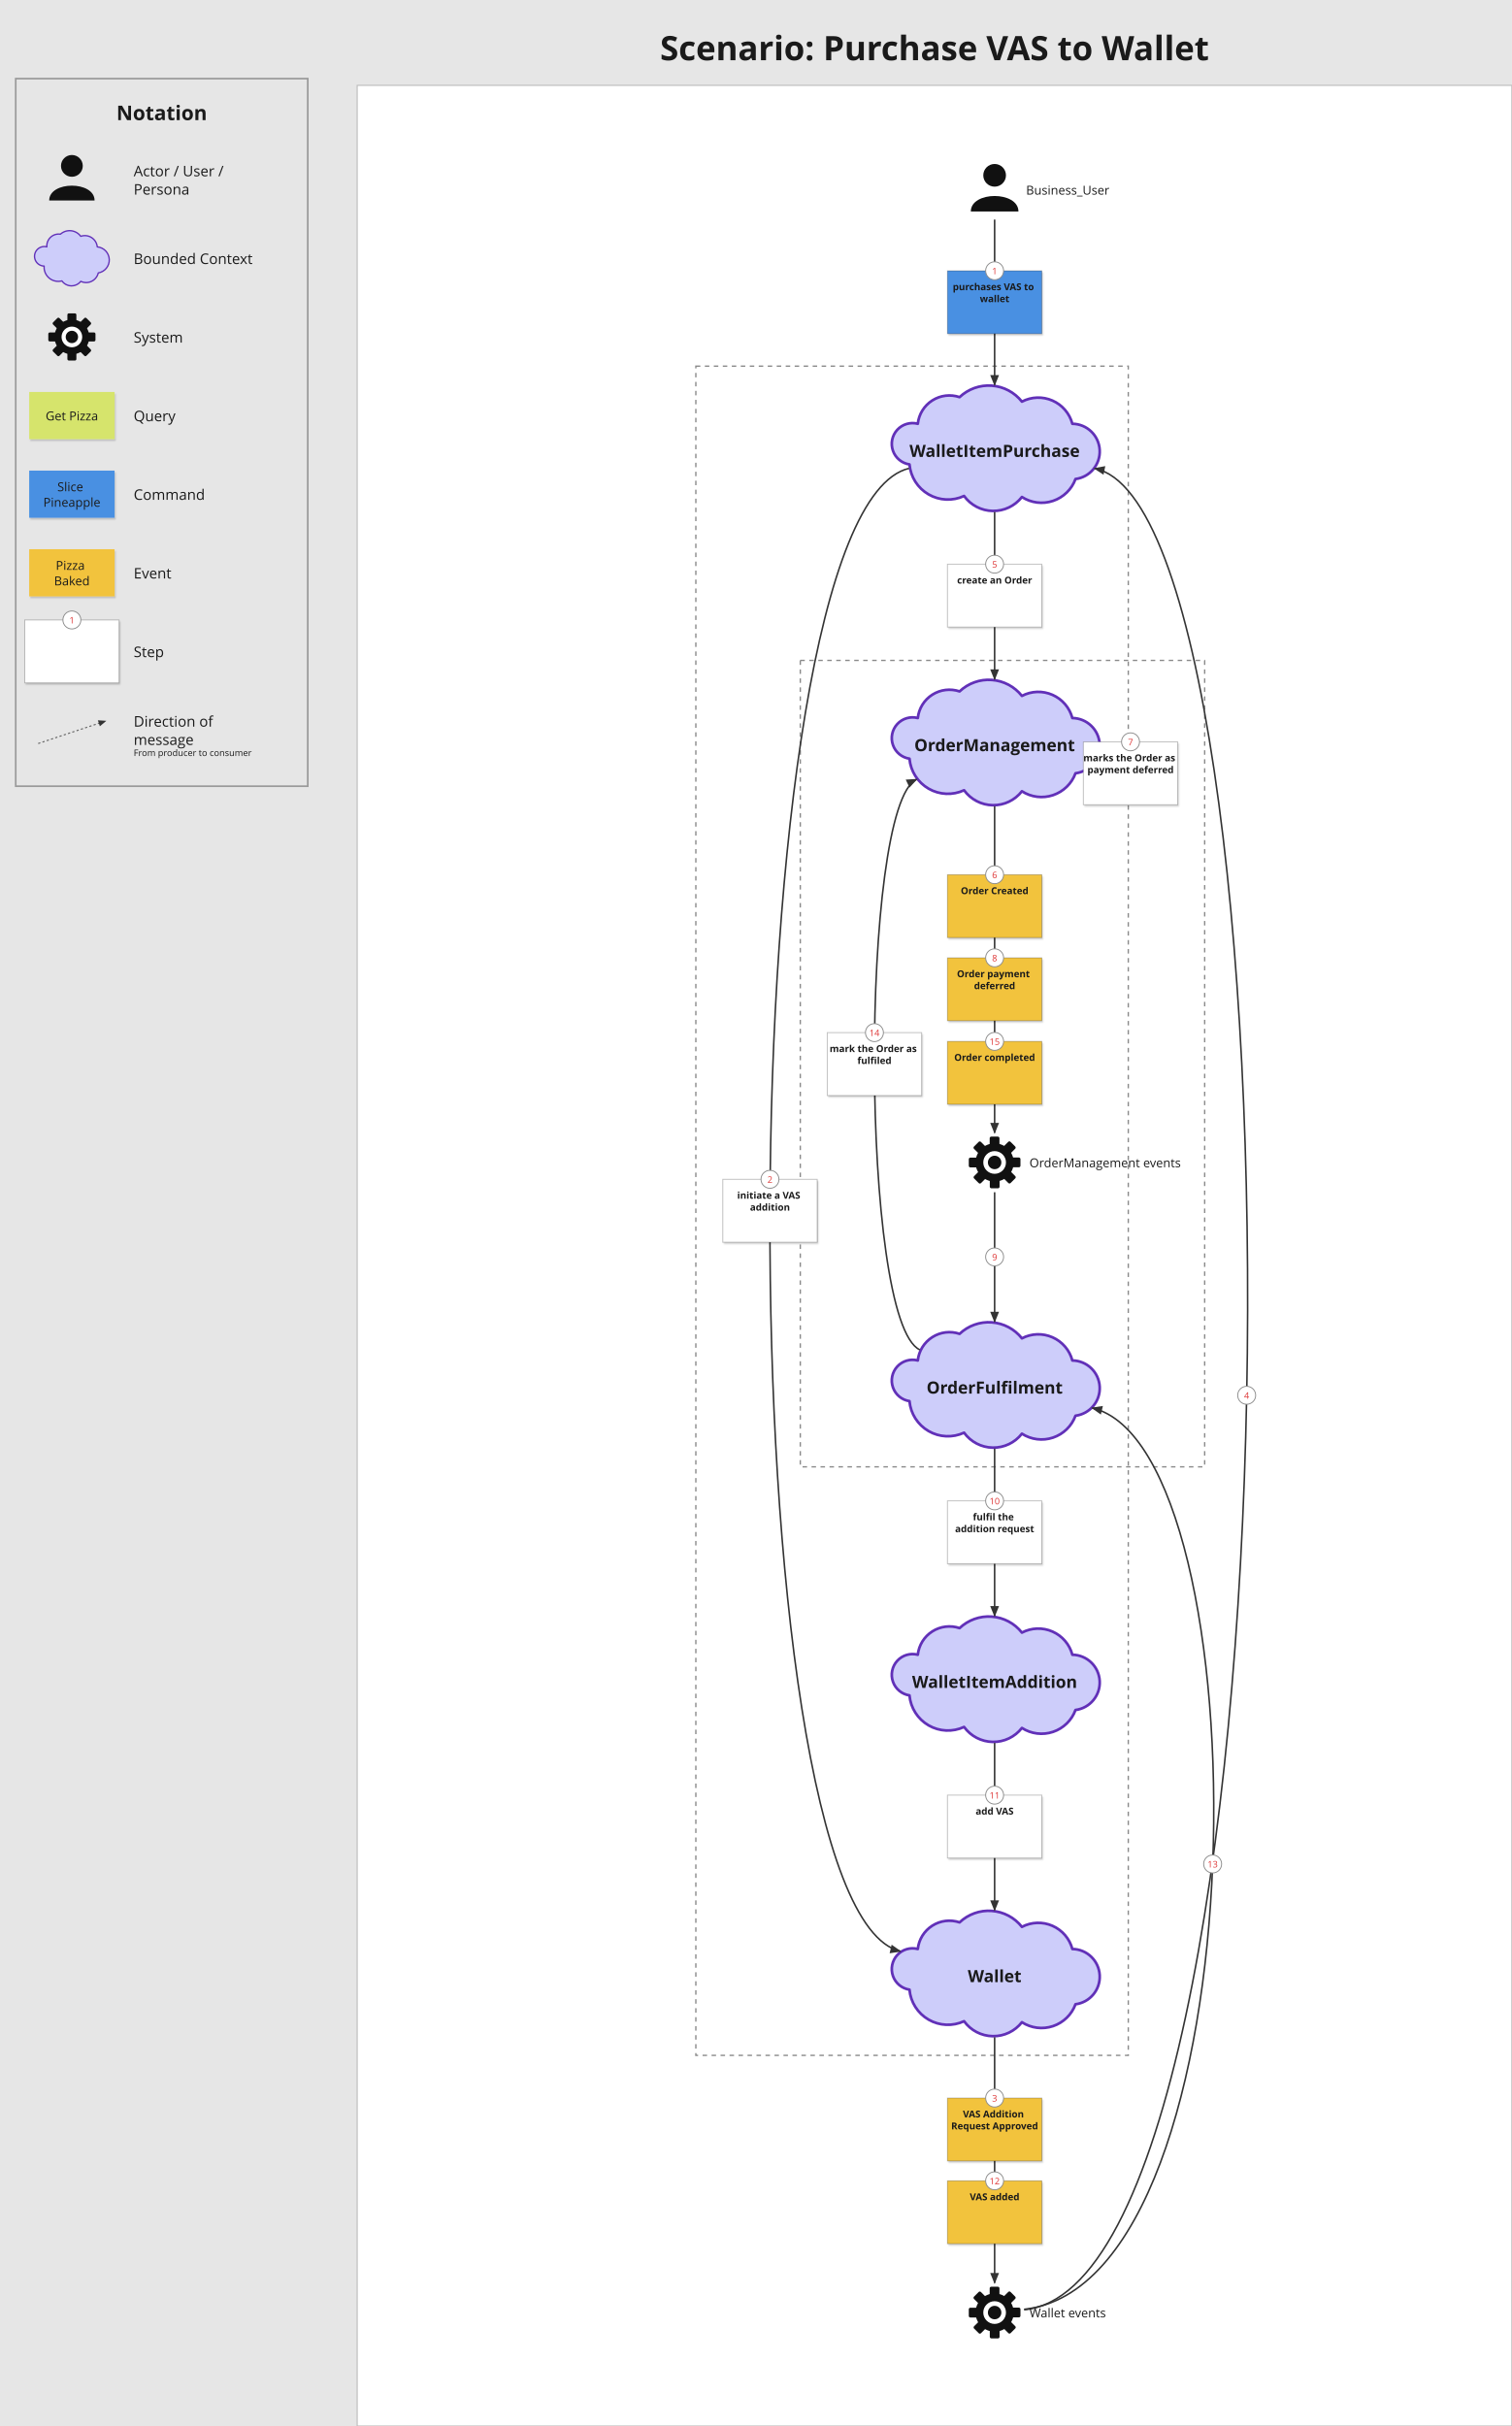
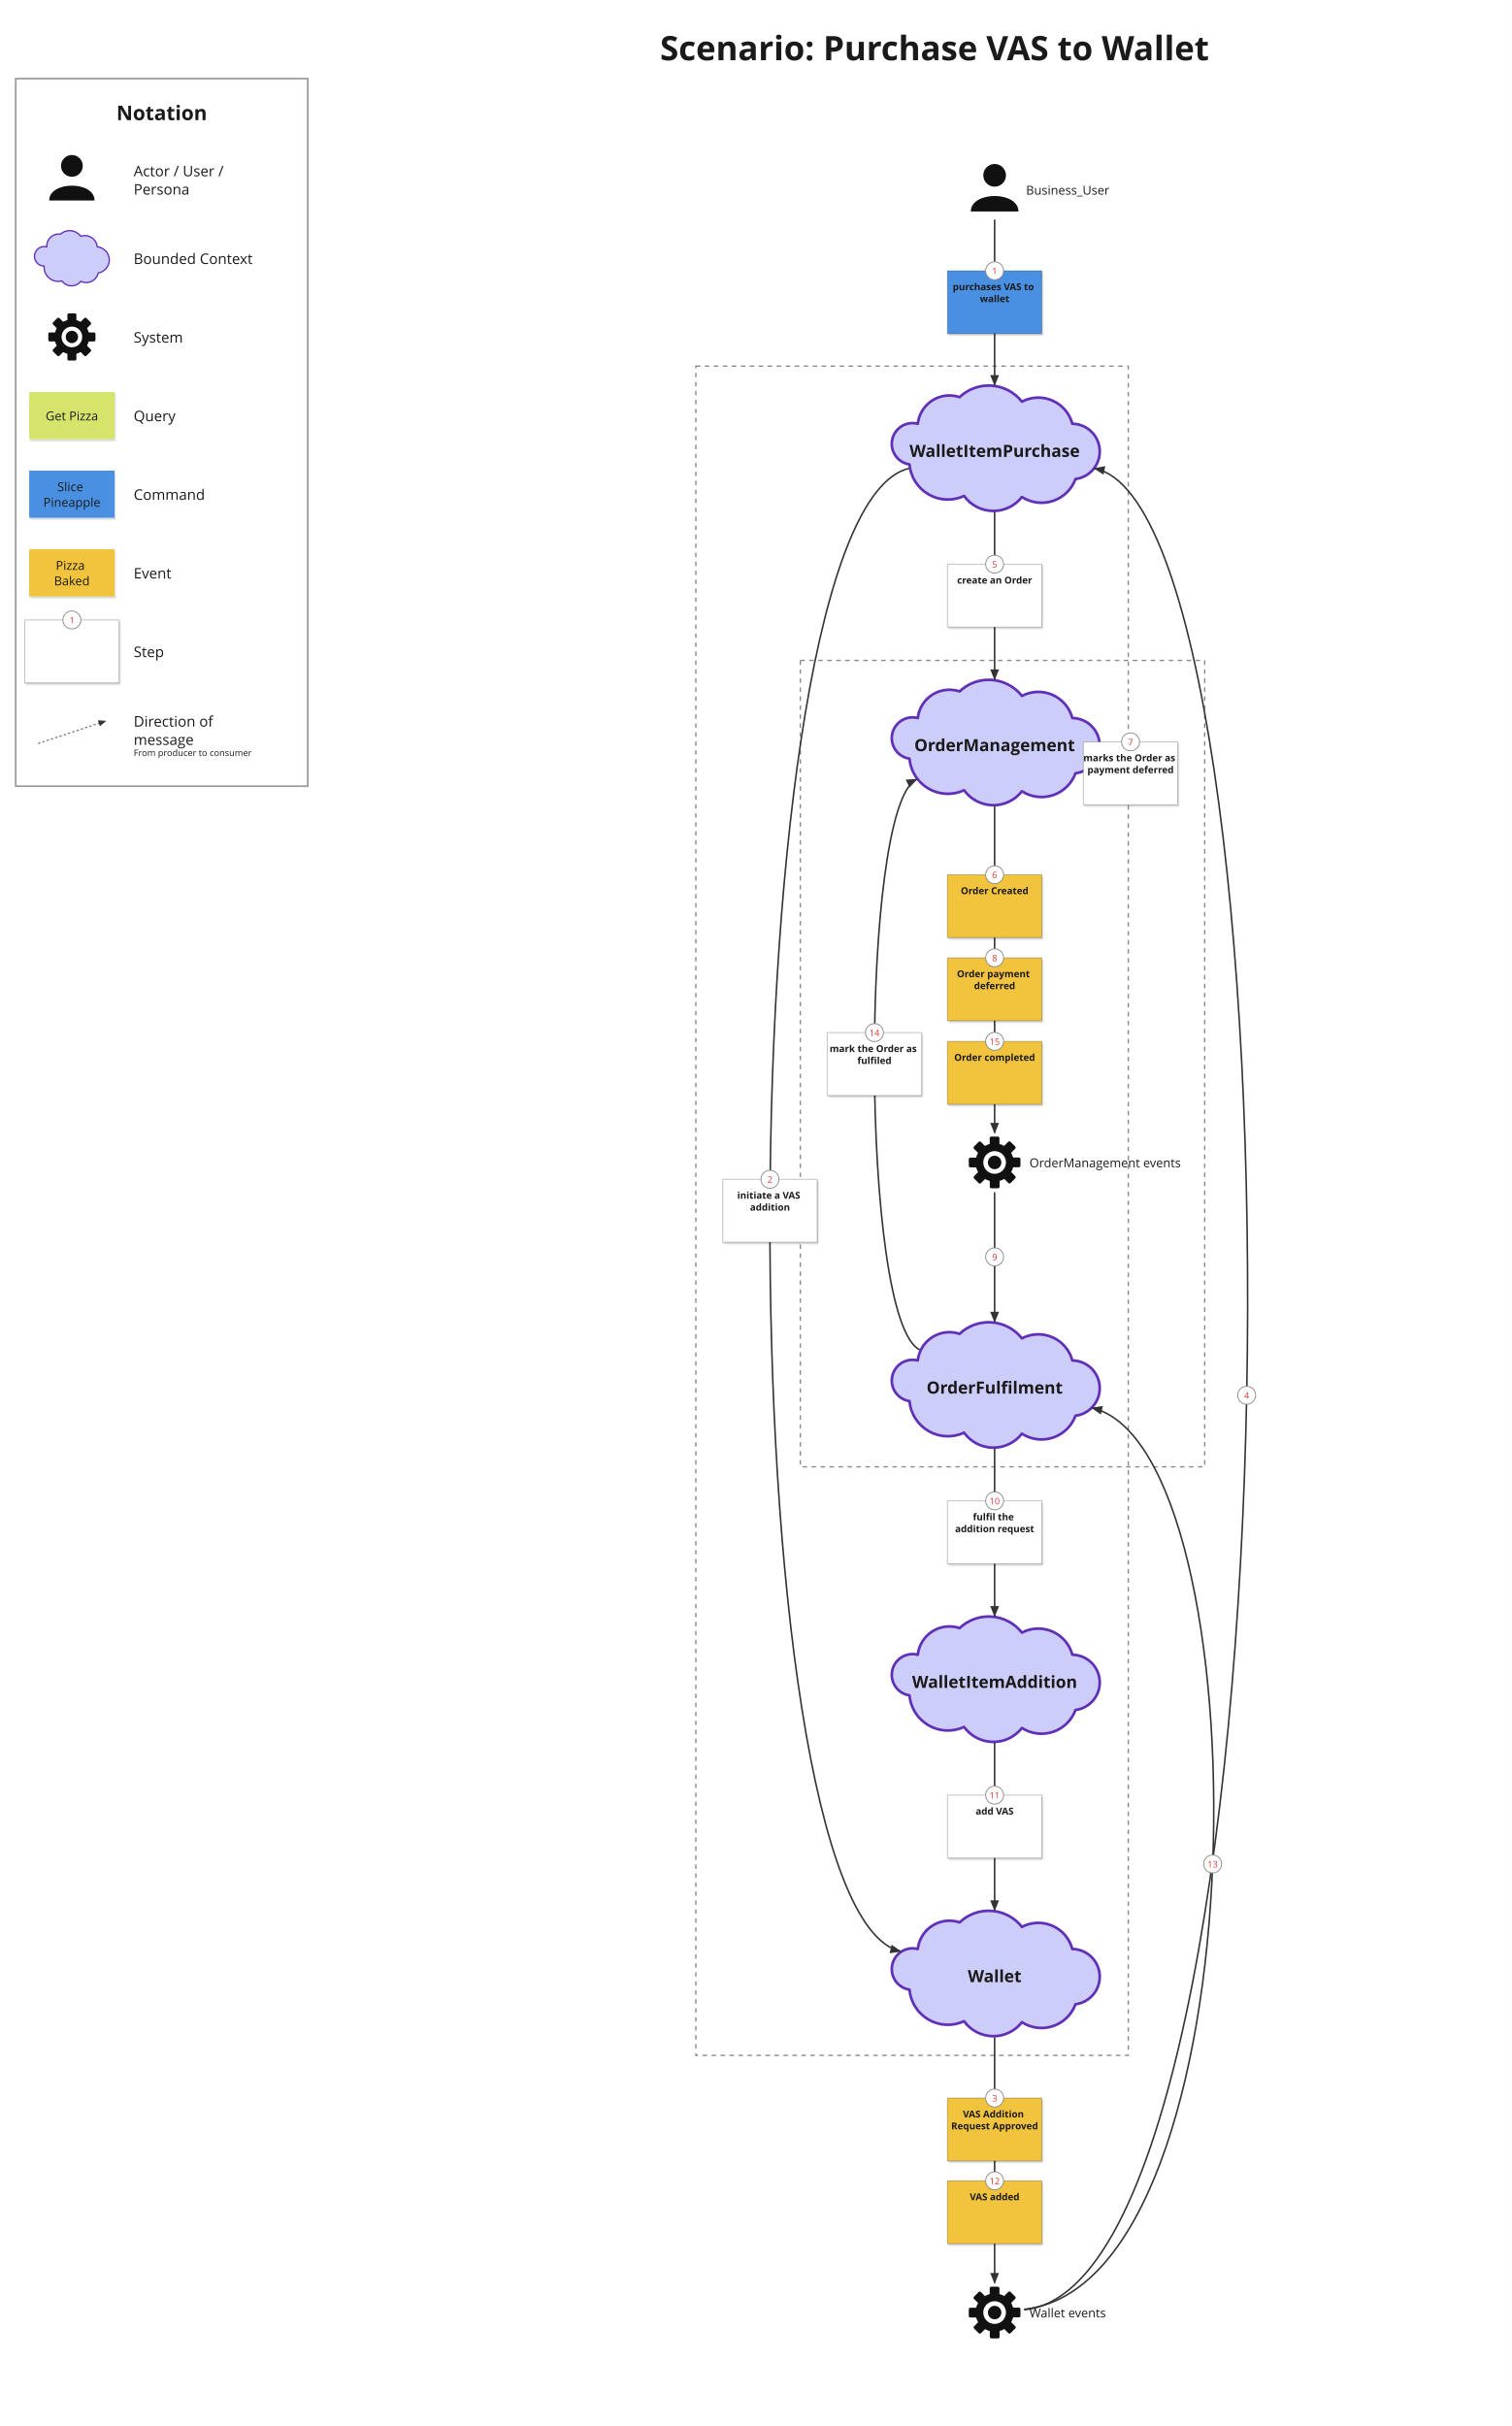
<svg xmlns="http://www.w3.org/2000/svg" width="1346" height="2160" viewBox="0 0 1346 2160" font-family="'Open Sans', Arial, Helvetica, sans-serif">
  <defs>
    <filter id="shadow" x="-20%" y="-20%" width="150%" height="160%">
      <feDropShadow dx="1" dy="1.5" stdDeviation="1" flood-opacity="0.18" />
    </filter>
    <marker id="arrow" viewBox="0 0 10 10" refX="9" refY="5" markerWidth="7" markerHeight="7" orient="auto-start-reverse">
      <path d="M0,1L10,5L0,9Z" fill="#333" />
    </marker>
    <marker id="arrow-grey" viewBox="0 0 10 10" refX="9" refY="5" markerWidth="7" markerHeight="7" orient="auto-start-reverse">
      <path d="M0,1L10,5L0,9Z" fill="#9a9a9a" />
    </marker>
  </defs>
-   <rect width="1346" height="2160" fill="#e6e6e6" />
+   <rect width="1346" height="2160" fill="#fff" />
  <text x="832" y="42" font-size="30" font-weight="700" text-anchor="middle" dominant-baseline="central" fill="#1a1a1a">
    <tspan x="832" dy="0">Scenario: Purchase VAS to Wallet</tspan>
  </text>
-   <rect x="318" y="76" width="1028" height="2084" fill="#fff" stroke="#bdbdbd" />
  <g transform="translate(14,70)">
-     <rect width="260" height="630" fill="#e6e6e6" stroke="#9a9a9a" stroke-width="1.5" />
+     <rect width="260" height="630" fill="#fff" stroke="#9a9a9a" stroke-width="1.5" />
    <text x="130" y="30" font-size="18" font-weight="700" text-anchor="middle" dominant-baseline="central" fill="#1a1a1a">
      <tspan x="130" dy="0">Notation</tspan>
    </text>
    <g transform="translate(50,90)">
      <circle cy="-12.3" r="9.7" fill="#111" />
      <path fill="#111" d="M-20.2,18.5C-20.2,0.9 20.2,0.9 20.2,18.5Z" />
    </g>
    <text x="105" y="81.9" font-size="13" font-weight="400" text-anchor="start" dominant-baseline="central" fill="#1a1a1a">
      <tspan x="105" dy="0">Actor / User /</tspan>
      <tspan x="105" dy="16.3">Persona</tspan>
    </text>
    <g transform="translate(50,160)">
      <path d="M-22.3,-10.2A10.6,10.6 0 0,1 -10.2,-21.5A12.3,12.3 0 0,1 7.9,-19.6A11.1,11.1 0 0,1 22.6,-10.2A11.7,11.7 0 0,1 23.5,13A11.1,11.1 0 0,1 7.9,20.5A10.5,10.5 0 0,1 -8.9,20.1A12.6,12.6 0 0,1 -24.7,6.9A8.7,8.7 0 1,1 -22.3,-10.2Z" fill="#cdcdfa" stroke="#6130b8" stroke-width="1.2" stroke-linejoin="round" />
    </g>
    <text x="105" y="160" font-size="13" font-weight="400" text-anchor="start" dominant-baseline="central" fill="#1a1a1a">
      <tspan x="105" dy="0">Bounded Context</tspan>
    </text>
    <g transform="translate(50,230)">
      <circle r="15.5" fill="#111" />
      <rect x="-4" y="-21" width="8" height="8.4" rx="1.3" fill="#111" transform="rotate(0)" />
      <rect x="-4" y="-21" width="8" height="8.4" rx="1.3" fill="#111" transform="rotate(45)" />
      <rect x="-4" y="-21" width="8" height="8.4" rx="1.3" fill="#111" transform="rotate(90)" />
      <rect x="-4" y="-21" width="8" height="8.4" rx="1.3" fill="#111" transform="rotate(135)" />
      <rect x="-4" y="-21" width="8" height="8.4" rx="1.3" fill="#111" transform="rotate(180)" />
      <rect x="-4" y="-21" width="8" height="8.4" rx="1.3" fill="#111" transform="rotate(225)" />
      <rect x="-4" y="-21" width="8" height="8.4" rx="1.3" fill="#111" transform="rotate(270)" />
      <rect x="-4" y="-21" width="8" height="8.4" rx="1.3" fill="#111" transform="rotate(315)" />
      <circle r="9.2" fill="#fff" />
      <circle r="5.5" fill="#111" />
    </g>
    <text x="105" y="230" font-size="13" font-weight="400" text-anchor="start" dominant-baseline="central" fill="#1a1a1a">
      <tspan x="105" dy="0">System</tspan>
    </text>
    <g transform="translate(50,300)">
      <rect x="-38" y="-21" width="76" height="42" fill="#d6e46c" filter="url(#shadow)" />
      <text x="0" y="0" font-size="11" font-weight="400" text-anchor="middle" dominant-baseline="central" fill="#1a1a1a">
        <tspan x="0" dy="0">Get Pizza</tspan>
      </text>
    </g>
    <text x="105" y="300" font-size="13" font-weight="400" text-anchor="start" dominant-baseline="central" fill="#1a1a1a">
      <tspan x="105" dy="0">Query</tspan>
    </text>
    <g transform="translate(50,370)">
      <rect x="-38" y="-21" width="76" height="42" fill="#4a90e2" filter="url(#shadow)" />
      <text x="0" y="-6.9" font-size="11" font-weight="400" text-anchor="middle" dominant-baseline="central" fill="#1a1a1a">
        <tspan x="0" dy="0">Slice</tspan>
        <tspan x="0" dy="13.8">Pineapple</tspan>
      </text>
    </g>
    <text x="105" y="370" font-size="13" font-weight="400" text-anchor="start" dominant-baseline="central" fill="#1a1a1a">
      <tspan x="105" dy="0">Command</tspan>
    </text>
    <g transform="translate(50,440)">
      <rect x="-38" y="-21" width="76" height="42" fill="#f2c33c" filter="url(#shadow)" />
      <text x="0" y="-6.9" font-size="11" font-weight="400" text-anchor="middle" dominant-baseline="central" fill="#1a1a1a">
        <tspan x="0" dy="0">Pizza</tspan>
        <tspan x="0" dy="13.8">Baked</tspan>
      </text>
    </g>
    <text x="105" y="440" font-size="13" font-weight="400" text-anchor="start" dominant-baseline="central" fill="#1a1a1a">
      <tspan x="105" dy="0">Event</tspan>
    </text>
    <g transform="translate(50,510)">
      <rect x="-42" y="-28" width="84" height="56" fill="#ffffff" stroke="rgba(0,0,0,.25)" stroke-width="0.8" filter="url(#shadow)" />
      <circle cy="-28" r="8" fill="#fff" stroke="#8a8a8a" stroke-width="0.8" />
      <text x="0" y="-28" font-size="8" font-weight="400" text-anchor="middle" dominant-baseline="central" fill="#d33">
        <tspan x="0" dy="0">1</tspan>
      </text>
    </g>
    <text x="105" y="510" font-size="13" font-weight="400" text-anchor="start" dominant-baseline="central" fill="#1a1a1a">
      <tspan x="105" dy="0">Step</tspan>
    </text>
    <g transform="translate(50,580)">
      <path d="M-30,12L30,-8" stroke="#666" stroke-dasharray="2 2" marker-end="url(#arrow)" />
    </g>
    <text x="105" y="571.9" font-size="13" font-weight="400" text-anchor="start" dominant-baseline="central" fill="#1a1a1a">
      <tspan x="105" dy="0">Direction of</tspan>
      <tspan x="105" dy="16.3">message</tspan>
    </text>
    <text x="105" y="600" font-size="8" font-weight="400" text-anchor="start" dominant-baseline="central" fill="#1a1a1a">
      <tspan x="105" dy="0">From producer to consumer</tspan>
    </text>
  </g>
  <g transform="translate(730.5,86)">
    <rect x="-18" y="502" width="360" height="718" fill="none" stroke="#8a8a8a" stroke-width="1.2" stroke-dasharray="4 4" />
    <rect x="-111" y="240" width="385" height="1504" fill="none" stroke="#8a8a8a" stroke-width="1.2" stroke-dasharray="4 4" />
    <g transform="translate(155,83)">
      <circle cy="-12.9" r="10.1" fill="#111" />
      <path fill="#111" d="M-21.2,19.3C-21.2,0.9 21.2,0.9 21.2,19.3Z" />
    </g>
    <g transform="translate(155,1147)">
      <path d="M-68.4,-21.7A28.3,28.3 0 0,1 -31.2,-45.4A37.7,37.7 0 0,1 24.3,-41.4A31.4,31.4 0 0,1 69.2,-21.7A24.7,24.7 0 0,1 72,27.5A32.2,32.2 0 0,1 24.3,43.5A32.2,32.2 0 0,1 -27.2,42.6A34.3,34.3 0 0,1 -75.8,14.5A18.5,18.5 0 1,1 -68.4,-21.7Z" fill="#cdcdfa" stroke="#6130b8" stroke-width="2.4" stroke-linejoin="round" />
    </g>
    <text x="155" y="1149" font-size="15" font-weight="700" text-anchor="middle" dominant-baseline="central" fill="#1a1a1a">
      <tspan x="155" dy="0">OrderFulfilment</tspan>
    </text>
    <g transform="translate(155,575)">
      <path d="M-68.4,-21.7A28.3,28.3 0 0,1 -31.2,-45.4A37.7,37.7 0 0,1 24.3,-41.4A31.4,31.4 0 0,1 69.2,-21.7A24.7,24.7 0 0,1 72,27.5A32.2,32.2 0 0,1 24.3,43.5A32.2,32.2 0 0,1 -27.2,42.6A34.3,34.3 0 0,1 -75.8,14.5A18.5,18.5 0 1,1 -68.4,-21.7Z" fill="#cdcdfa" stroke="#6130b8" stroke-width="2.4" stroke-linejoin="round" />
    </g>
    <text x="155" y="577" font-size="15" font-weight="700" text-anchor="middle" dominant-baseline="central" fill="#1a1a1a">
      <tspan x="155" dy="0">OrderManagement</tspan>
    </text>
    <g transform="translate(155,1671)">
      <path d="M-68.4,-21.7A28.3,28.3 0 0,1 -31.2,-45.4A37.7,37.7 0 0,1 24.3,-41.4A31.4,31.4 0 0,1 69.2,-21.7A24.7,24.7 0 0,1 72,27.5A32.2,32.2 0 0,1 24.3,43.5A32.2,32.2 0 0,1 -27.2,42.6A34.3,34.3 0 0,1 -75.8,14.5A18.5,18.5 0 1,1 -68.4,-21.7Z" fill="#cdcdfa" stroke="#6130b8" stroke-width="2.4" stroke-linejoin="round" />
    </g>
    <text x="155" y="1673" font-size="15" font-weight="700" text-anchor="middle" dominant-baseline="central" fill="#1a1a1a">
      <tspan x="155" dy="0">Wallet</tspan>
    </text>
    <g transform="translate(155,1409)">
      <path d="M-68.4,-21.7A28.3,28.3 0 0,1 -31.2,-45.4A37.7,37.7 0 0,1 24.3,-41.4A31.4,31.4 0 0,1 69.2,-21.7A24.7,24.7 0 0,1 72,27.5A32.2,32.2 0 0,1 24.3,43.5A32.2,32.2 0 0,1 -27.2,42.6A34.3,34.3 0 0,1 -75.8,14.5A18.5,18.5 0 1,1 -68.4,-21.7Z" fill="#cdcdfa" stroke="#6130b8" stroke-width="2.4" stroke-linejoin="round" />
    </g>
    <text x="155" y="1411" font-size="15" font-weight="700" text-anchor="middle" dominant-baseline="central" fill="#1a1a1a">
      <tspan x="155" dy="0">WalletItemAddition</tspan>
    </text>
    <g transform="translate(155,313)">
      <path d="M-68.4,-21.7A28.3,28.3 0 0,1 -31.2,-45.4A37.7,37.7 0 0,1 24.3,-41.4A31.4,31.4 0 0,1 69.2,-21.7A24.7,24.7 0 0,1 72,27.5A32.2,32.2 0 0,1 24.3,43.5A32.2,32.2 0 0,1 -27.2,42.6A34.3,34.3 0 0,1 -75.8,14.5A18.5,18.5 0 1,1 -68.4,-21.7Z" fill="#cdcdfa" stroke="#6130b8" stroke-width="2.4" stroke-linejoin="round" />
    </g>
    <text x="155" y="315" font-size="15" font-weight="700" text-anchor="middle" dominant-baseline="central" fill="#1a1a1a">
      <tspan x="155" dy="0">WalletItemPurchase</tspan>
    </text>
    <g transform="translate(155,949)">
      <circle r="17" fill="#111" />
      <rect x="-4.4" y="-23" width="8.7" height="9.2" rx="1.4" fill="#111" transform="rotate(0)" />
      <rect x="-4.4" y="-23" width="8.7" height="9.2" rx="1.4" fill="#111" transform="rotate(45)" />
      <rect x="-4.4" y="-23" width="8.7" height="9.2" rx="1.4" fill="#111" transform="rotate(90)" />
      <rect x="-4.4" y="-23" width="8.7" height="9.2" rx="1.4" fill="#111" transform="rotate(135)" />
      <rect x="-4.4" y="-23" width="8.7" height="9.2" rx="1.4" fill="#111" transform="rotate(180)" />
      <rect x="-4.4" y="-23" width="8.7" height="9.2" rx="1.4" fill="#111" transform="rotate(225)" />
      <rect x="-4.4" y="-23" width="8.7" height="9.2" rx="1.4" fill="#111" transform="rotate(270)" />
      <rect x="-4.4" y="-23" width="8.7" height="9.2" rx="1.4" fill="#111" transform="rotate(315)" />
      <circle r="10.1" fill="#fff" />
      <circle r="6" fill="#111" />
    </g>
    <g transform="translate(155,1973)">
      <circle r="17" fill="#111" />
      <rect x="-4.4" y="-23" width="8.7" height="9.2" rx="1.4" fill="#111" transform="rotate(0)" />
      <rect x="-4.4" y="-23" width="8.7" height="9.2" rx="1.4" fill="#111" transform="rotate(45)" />
      <rect x="-4.4" y="-23" width="8.7" height="9.2" rx="1.4" fill="#111" transform="rotate(90)" />
      <rect x="-4.4" y="-23" width="8.7" height="9.2" rx="1.4" fill="#111" transform="rotate(135)" />
      <rect x="-4.4" y="-23" width="8.7" height="9.2" rx="1.4" fill="#111" transform="rotate(180)" />
      <rect x="-4.4" y="-23" width="8.7" height="9.2" rx="1.4" fill="#111" transform="rotate(225)" />
      <rect x="-4.4" y="-23" width="8.7" height="9.2" rx="1.4" fill="#111" transform="rotate(270)" />
      <rect x="-4.4" y="-23" width="8.7" height="9.2" rx="1.4" fill="#111" transform="rotate(315)" />
      <circle r="10.1" fill="#fff" />
      <circle r="6" fill="#111" />
    </g>
    <path d="M155,109.5C155,183.1 155,183.1 155,256.8" fill="none" stroke="#333" stroke-width="1.4" marker-end="url(#arrow)" />
    <path d="M78.8,331C-85,369.8 -85,1614.8 71,1651.3" fill="none" stroke="#333" stroke-width="1.4" marker-end="url(#arrow)" />
    <path d="M155,1727.8C155,1837.2 155,1837.2 155,1946.6" fill="none" stroke="#333" stroke-width="1.4" marker-end="url(#arrow)" />
    <path d="M181.3,1970.5C435,1946.6 435,369.8 244.1,331.1" fill="none" stroke="#333" stroke-width="1.4" marker-end="url(#arrow)" />
    <path d="M155,369.8C155,444.3 155,444.3 155,518.8" fill="none" stroke="#333" stroke-width="1.4" marker-end="url(#arrow)" />
    <path d="M155,631.8C155,777.2 155,777.2 155,922.6" fill="none" stroke="#333" stroke-width="1.4" marker-end="url(#arrow)" />
    <path d="M155,975.5C155,1033.1 155,1033.1 155,1090.8" fill="none" stroke="#333" stroke-width="1.4" marker-end="url(#arrow)" />
    <path d="M155,1203.8C155,1278.3 155,1278.3 155,1352.8" fill="none" stroke="#333" stroke-width="1.4" marker-end="url(#arrow)" />
    <path d="M155,1465.8C155,1540.3 155,1540.3 155,1614.8" fill="none" stroke="#333" stroke-width="1.4" marker-end="url(#arrow)" />
    <path d="M181.3,1970.1C395,1946.6 395,1203.8 241.9,1167.6" fill="none" stroke="#333" stroke-width="1.4" marker-end="url(#arrow)" />
    <path d="M88.4,1115.8C35,1090.8 35,631.8 85.5,607.9" fill="none" stroke="#333" stroke-width="1.4" marker-end="url(#arrow)" />
    <g transform="translate(379.4,1156.3)">
      <circle r="8" fill="#fff" stroke="#8a8a8a" stroke-width="0.8" />
      <text x="0" y="0" font-size="8" font-weight="400" text-anchor="middle" dominant-baseline="central" fill="#d33">
        <tspan x="0" dy="0">4</tspan>
      </text>
    </g>
    <g transform="translate(155,1033.1)">
      <circle r="8" fill="#fff" stroke="#8a8a8a" stroke-width="0.8" />
      <text x="0" y="0" font-size="8" font-weight="400" text-anchor="middle" dominant-baseline="central" fill="#d33">
        <tspan x="0" dy="0">9</tspan>
      </text>
    </g>
    <g transform="translate(349.1,1573.6)">
      <circle r="8" fill="#fff" stroke="#8a8a8a" stroke-width="0.8" />
      <text x="0" y="0" font-size="8" font-weight="400" text-anchor="middle" dominant-baseline="central" fill="#d33">
        <tspan x="0" dy="0">13</tspan>
      </text>
    </g>
    <g transform="translate(155,183.1)">
      <rect x="-42" y="-28" width="84" height="56" fill="#4a90e2" stroke="rgba(0,0,0,.25)" stroke-width="0.8" filter="url(#shadow)" />
      <text x="0" y="-14" font-size="8.5" font-weight="700" text-anchor="middle" dominant-baseline="central" fill="#1a1a1a">
        <tspan x="0" dy="0">purchases VAS to</tspan>
        <tspan x="0" dy="10.6">wallet</tspan>
      </text>
      <circle cy="-28" r="8" fill="#fff" stroke="#8a8a8a" stroke-width="0.8" />
      <text x="0" y="-28" font-size="8" font-weight="400" text-anchor="middle" dominant-baseline="central" fill="#d33">
        <tspan x="0" dy="0">1</tspan>
      </text>
    </g>
    <g transform="translate(-45,992)">
      <rect x="-42" y="-28" width="84" height="56" fill="#ffffff" stroke="rgba(0,0,0,.25)" stroke-width="0.8" filter="url(#shadow)" />
      <text x="0" y="-14" font-size="8.5" font-weight="700" text-anchor="middle" dominant-baseline="central" fill="#1a1a1a">
        <tspan x="0" dy="0">initiate a VAS</tspan>
        <tspan x="0" dy="10.6">addition</tspan>
      </text>
      <circle cy="-28" r="8" fill="#fff" stroke="#8a8a8a" stroke-width="0.8" />
      <text x="0" y="-28" font-size="8" font-weight="400" text-anchor="middle" dominant-baseline="central" fill="#d33">
        <tspan x="0" dy="0">2</tspan>
      </text>
    </g>
    <g transform="translate(155,1810)">
      <rect x="-42" y="-28" width="84" height="56" fill="#f2c33c" stroke="rgba(0,0,0,.25)" stroke-width="0.8" filter="url(#shadow)" />
      <text x="0" y="-14" font-size="8.5" font-weight="700" text-anchor="middle" dominant-baseline="central" fill="#1a1a1a">
        <tspan x="0" dy="0">VAS Addition</tspan>
        <tspan x="0" dy="10.6">Request Approved</tspan>
      </text>
      <circle cy="-28" r="8" fill="#fff" stroke="#8a8a8a" stroke-width="0.8" />
      <text x="0" y="-28" font-size="8" font-weight="400" text-anchor="middle" dominant-baseline="central" fill="#d33">
        <tspan x="0" dy="0">3</tspan>
      </text>
    </g>
    <g transform="translate(155,1883.7)">
      <rect x="-42" y="-28" width="84" height="56" fill="#f2c33c" stroke="rgba(0,0,0,.25)" stroke-width="0.8" filter="url(#shadow)" />
      <text x="0" y="-14" font-size="8.5" font-weight="700" text-anchor="middle" dominant-baseline="central" fill="#1a1a1a">
        <tspan x="0" dy="0">VAS added</tspan>
      </text>
      <circle cy="-28" r="8" fill="#fff" stroke="#8a8a8a" stroke-width="0.8" />
      <text x="0" y="-28" font-size="8" font-weight="400" text-anchor="middle" dominant-baseline="central" fill="#d33">
        <tspan x="0" dy="0">12</tspan>
      </text>
    </g>
    <g transform="translate(155,444.3)">
      <rect x="-42" y="-28" width="84" height="56" fill="#ffffff" stroke="rgba(0,0,0,.25)" stroke-width="0.8" filter="url(#shadow)" />
      <text x="0" y="-14" font-size="8.5" font-weight="700" text-anchor="middle" dominant-baseline="central" fill="#1a1a1a">
        <tspan x="0" dy="0">create an Order</tspan>
      </text>
      <circle cy="-28" r="8" fill="#fff" stroke="#8a8a8a" stroke-width="0.8" />
      <text x="0" y="-28" font-size="8" font-weight="400" text-anchor="middle" dominant-baseline="central" fill="#d33">
        <tspan x="0" dy="0">5</tspan>
      </text>
    </g>
    <g transform="translate(155,720.8)">
      <rect x="-42" y="-28" width="84" height="56" fill="#f2c33c" stroke="rgba(0,0,0,.25)" stroke-width="0.8" filter="url(#shadow)" />
      <text x="0" y="-14" font-size="8.5" font-weight="700" text-anchor="middle" dominant-baseline="central" fill="#1a1a1a">
        <tspan x="0" dy="0">Order Created</tspan>
      </text>
      <circle cy="-28" r="8" fill="#fff" stroke="#8a8a8a" stroke-width="0.8" />
      <text x="0" y="-28" font-size="8" font-weight="400" text-anchor="middle" dominant-baseline="central" fill="#d33">
        <tspan x="0" dy="0">6</tspan>
      </text>
    </g>
    <g transform="translate(155,794.8)">
      <rect x="-42" y="-28" width="84" height="56" fill="#f2c33c" stroke="rgba(0,0,0,.25)" stroke-width="0.8" filter="url(#shadow)" />
      <text x="0" y="-14" font-size="8.5" font-weight="700" text-anchor="middle" dominant-baseline="central" fill="#1a1a1a">
        <tspan x="0" dy="0">Order payment</tspan>
        <tspan x="0" dy="10.6">deferred</tspan>
      </text>
      <circle cy="-28" r="8" fill="#fff" stroke="#8a8a8a" stroke-width="0.8" />
      <text x="0" y="-28" font-size="8" font-weight="400" text-anchor="middle" dominant-baseline="central" fill="#d33">
        <tspan x="0" dy="0">8</tspan>
      </text>
    </g>
    <g transform="translate(155,869.2)">
      <rect x="-42" y="-28" width="84" height="56" fill="#f2c33c" stroke="rgba(0,0,0,.25)" stroke-width="0.8" filter="url(#shadow)" />
      <text x="0" y="-14" font-size="8.5" font-weight="700" text-anchor="middle" dominant-baseline="central" fill="#1a1a1a">
        <tspan x="0" dy="0">Order completed</tspan>
      </text>
      <circle cy="-28" r="8" fill="#fff" stroke="#8a8a8a" stroke-width="0.8" />
      <text x="0" y="-28" font-size="8" font-weight="400" text-anchor="middle" dominant-baseline="central" fill="#d33">
        <tspan x="0" dy="0">15</tspan>
      </text>
    </g>
    <g transform="translate(276,602.5)">
      <rect x="-42" y="-28" width="84" height="56" fill="#ffffff" stroke="rgba(0,0,0,.25)" stroke-width="0.8" filter="url(#shadow)" />
      <text x="0" y="-14" font-size="8.5" font-weight="700" text-anchor="middle" dominant-baseline="central" fill="#1a1a1a">
        <tspan x="0" dy="0">marks the Order as</tspan>
        <tspan x="0" dy="10.6">payment deferred</tspan>
      </text>
      <circle cy="-28" r="8" fill="#fff" stroke="#8a8a8a" stroke-width="0.8" />
      <text x="0" y="-28" font-size="8" font-weight="400" text-anchor="middle" dominant-baseline="central" fill="#d33">
        <tspan x="0" dy="0">7</tspan>
      </text>
    </g>
    <g transform="translate(155,1278.3)">
      <rect x="-42" y="-28" width="84" height="56" fill="#ffffff" stroke="rgba(0,0,0,.25)" stroke-width="0.8" filter="url(#shadow)" />
      <text x="0" y="-14" font-size="8.5" font-weight="700" text-anchor="middle" dominant-baseline="central" fill="#1a1a1a">
        <tspan x="0" dy="0">fulfil the</tspan>
        <tspan x="0" dy="10.6">addition request</tspan>
      </text>
      <circle cy="-28" r="8" fill="#fff" stroke="#8a8a8a" stroke-width="0.8" />
      <text x="0" y="-28" font-size="8" font-weight="400" text-anchor="middle" dominant-baseline="central" fill="#d33">
        <tspan x="0" dy="0">10</tspan>
      </text>
    </g>
    <g transform="translate(155,1540.3)">
      <rect x="-42" y="-28" width="84" height="56" fill="#ffffff" stroke="rgba(0,0,0,.25)" stroke-width="0.8" filter="url(#shadow)" />
      <text x="0" y="-14" font-size="8.5" font-weight="700" text-anchor="middle" dominant-baseline="central" fill="#1a1a1a">
        <tspan x="0" dy="0">add VAS</tspan>
      </text>
      <circle cy="-28" r="8" fill="#fff" stroke="#8a8a8a" stroke-width="0.8" />
      <text x="0" y="-28" font-size="8" font-weight="400" text-anchor="middle" dominant-baseline="central" fill="#d33">
        <tspan x="0" dy="0">11</tspan>
      </text>
    </g>
    <g transform="translate(48,861.4)">
      <rect x="-42" y="-28" width="84" height="56" fill="#ffffff" stroke="rgba(0,0,0,.25)" stroke-width="0.8" filter="url(#shadow)" />
      <text x="0" y="-14" font-size="8.5" font-weight="700" text-anchor="middle" dominant-baseline="central" fill="#1a1a1a">
        <tspan x="0" dy="0">mark the Order as</tspan>
        <tspan x="0" dy="10.6">fulfiled</tspan>
      </text>
      <circle cy="-28" r="8" fill="#fff" stroke="#8a8a8a" stroke-width="0.8" />
      <text x="0" y="-28" font-size="8" font-weight="400" text-anchor="middle" dominant-baseline="central" fill="#d33">
        <tspan x="0" dy="0">14</tspan>
      </text>
    </g>
    <text x="183" y="83" font-size="11" font-weight="400" text-anchor="start" dominant-baseline="central" fill="#1a1a1a">
      <tspan x="183" dy="0">Business_User</tspan>
    </text>
    <text x="186" y="949" font-size="11" font-weight="400" text-anchor="start" dominant-baseline="central" fill="#1a1a1a">
      <tspan x="186" dy="0">OrderManagement events</tspan>
    </text>
    <text x="186" y="1973" font-size="11" font-weight="400" text-anchor="start" dominant-baseline="central" fill="#1a1a1a">
      <tspan x="186" dy="0">Wallet events</tspan>
    </text>
  </g>
</svg>
